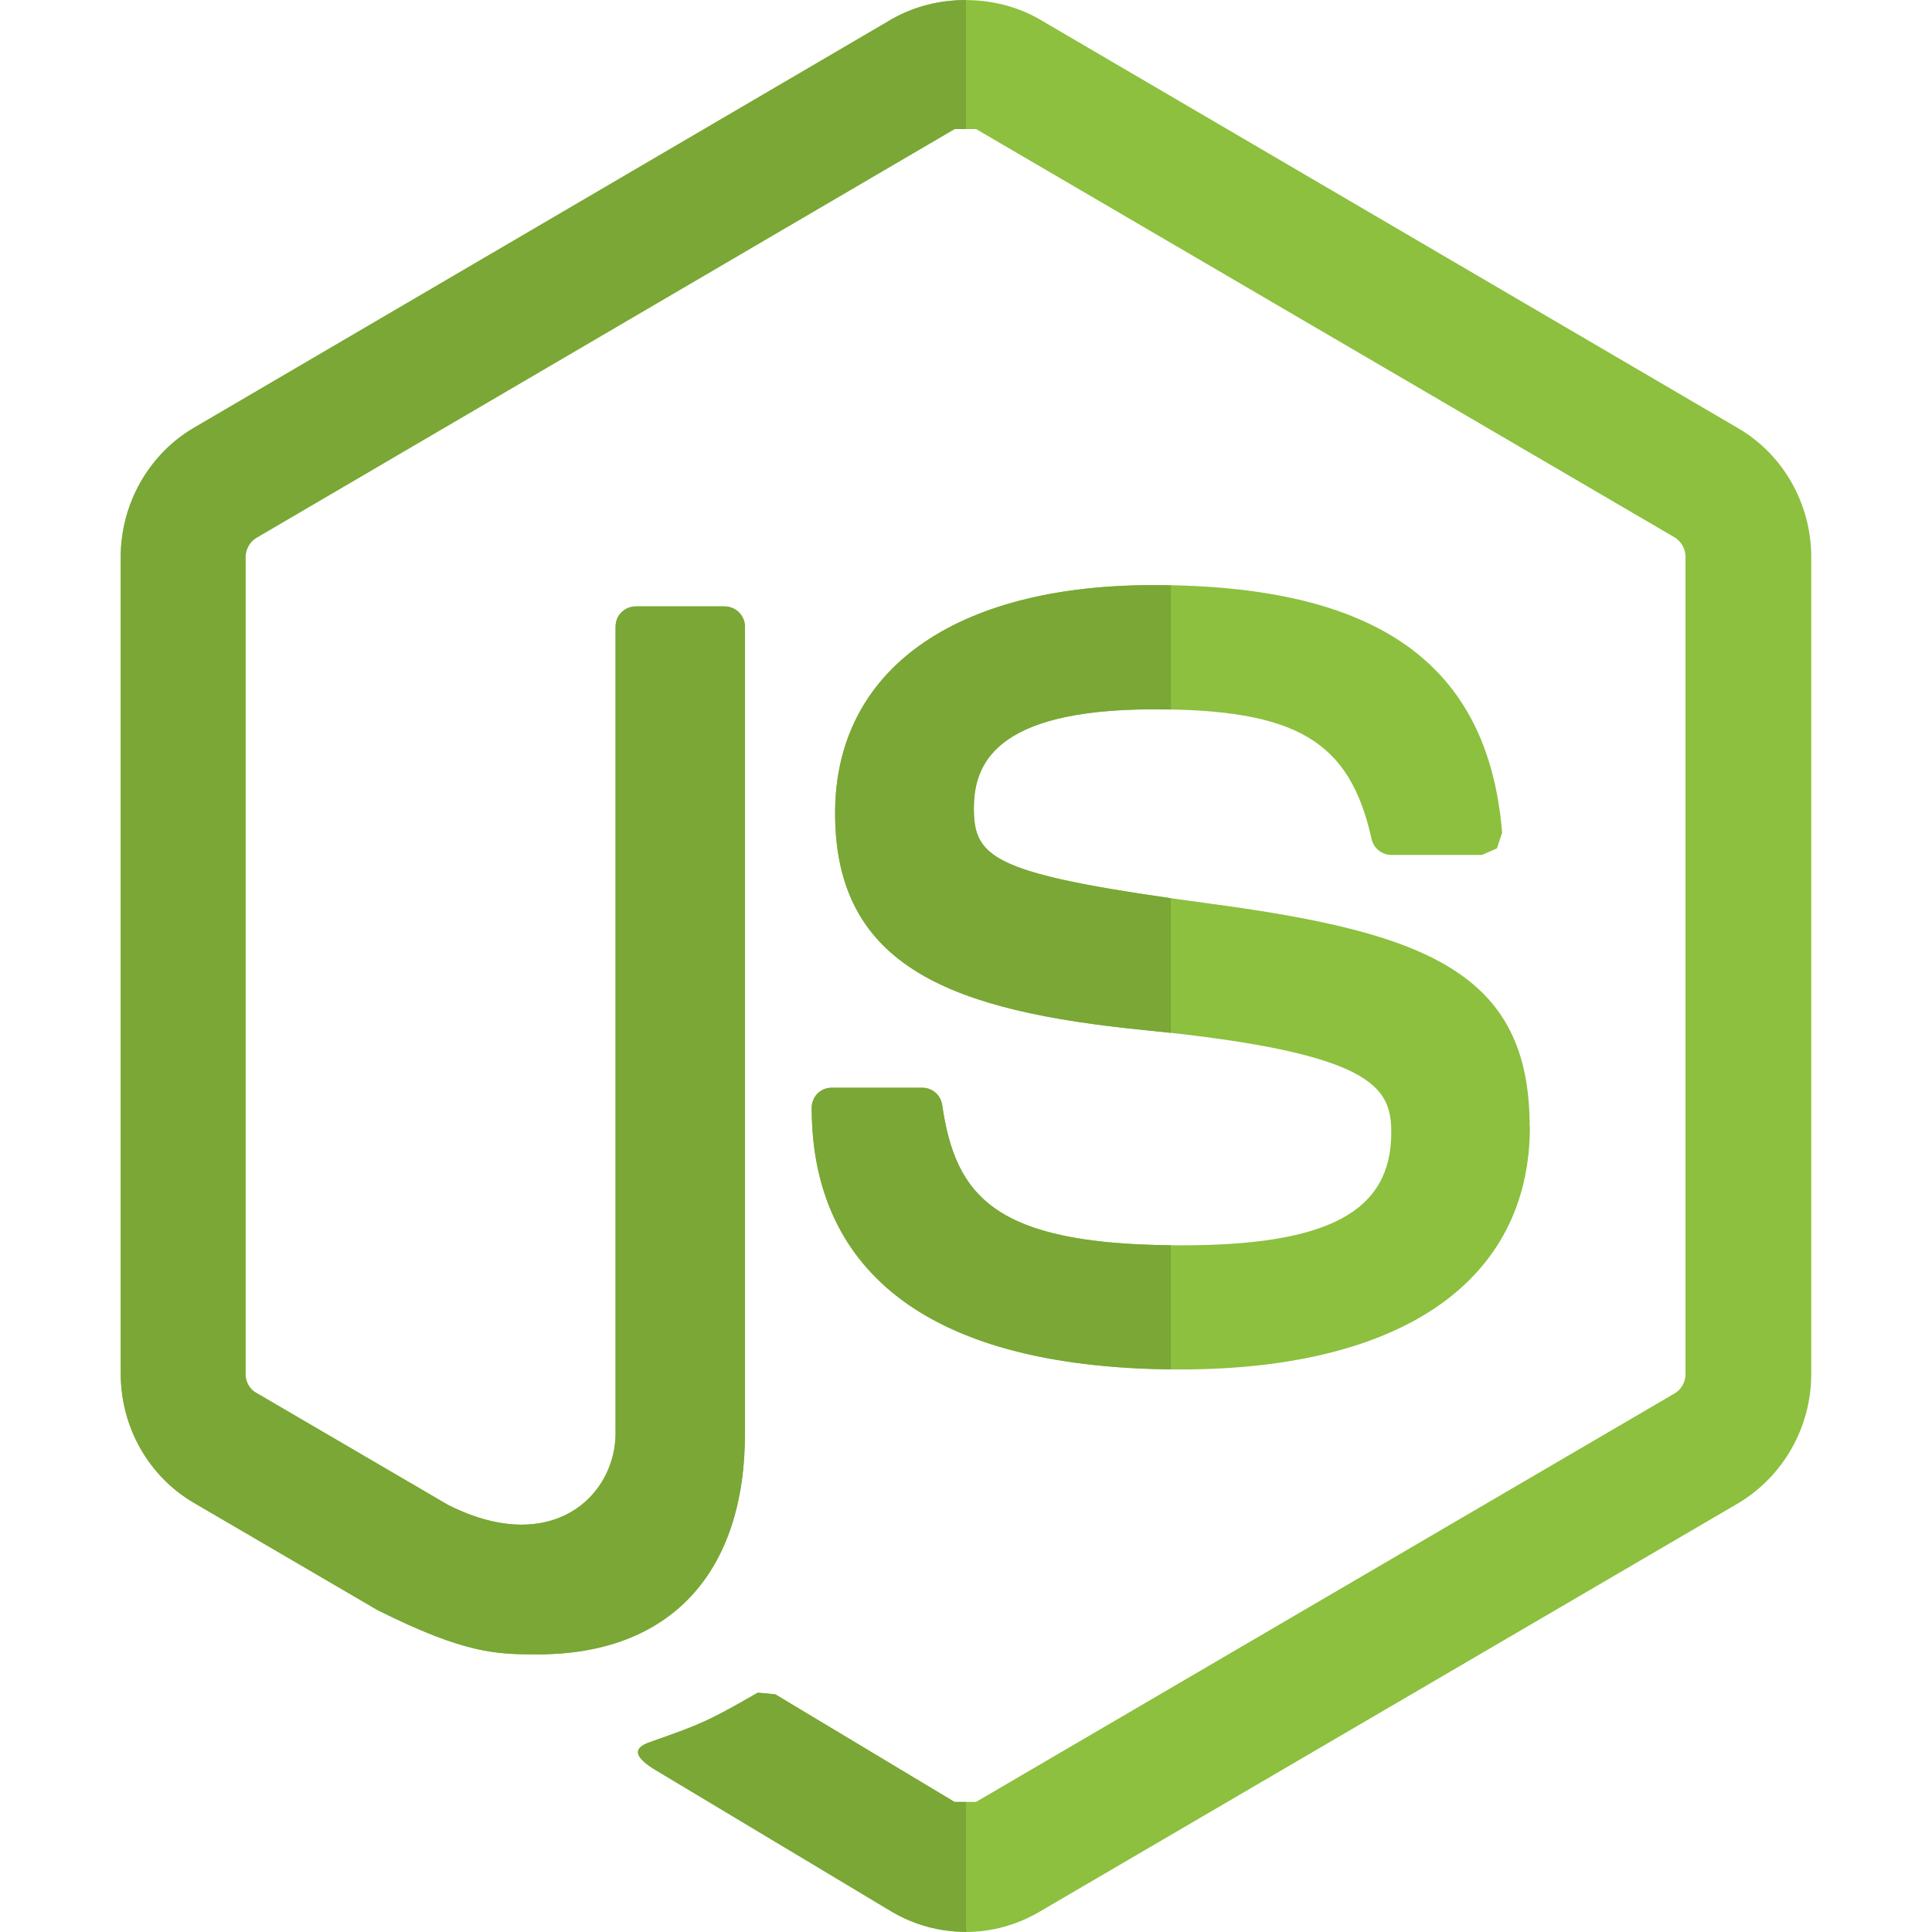
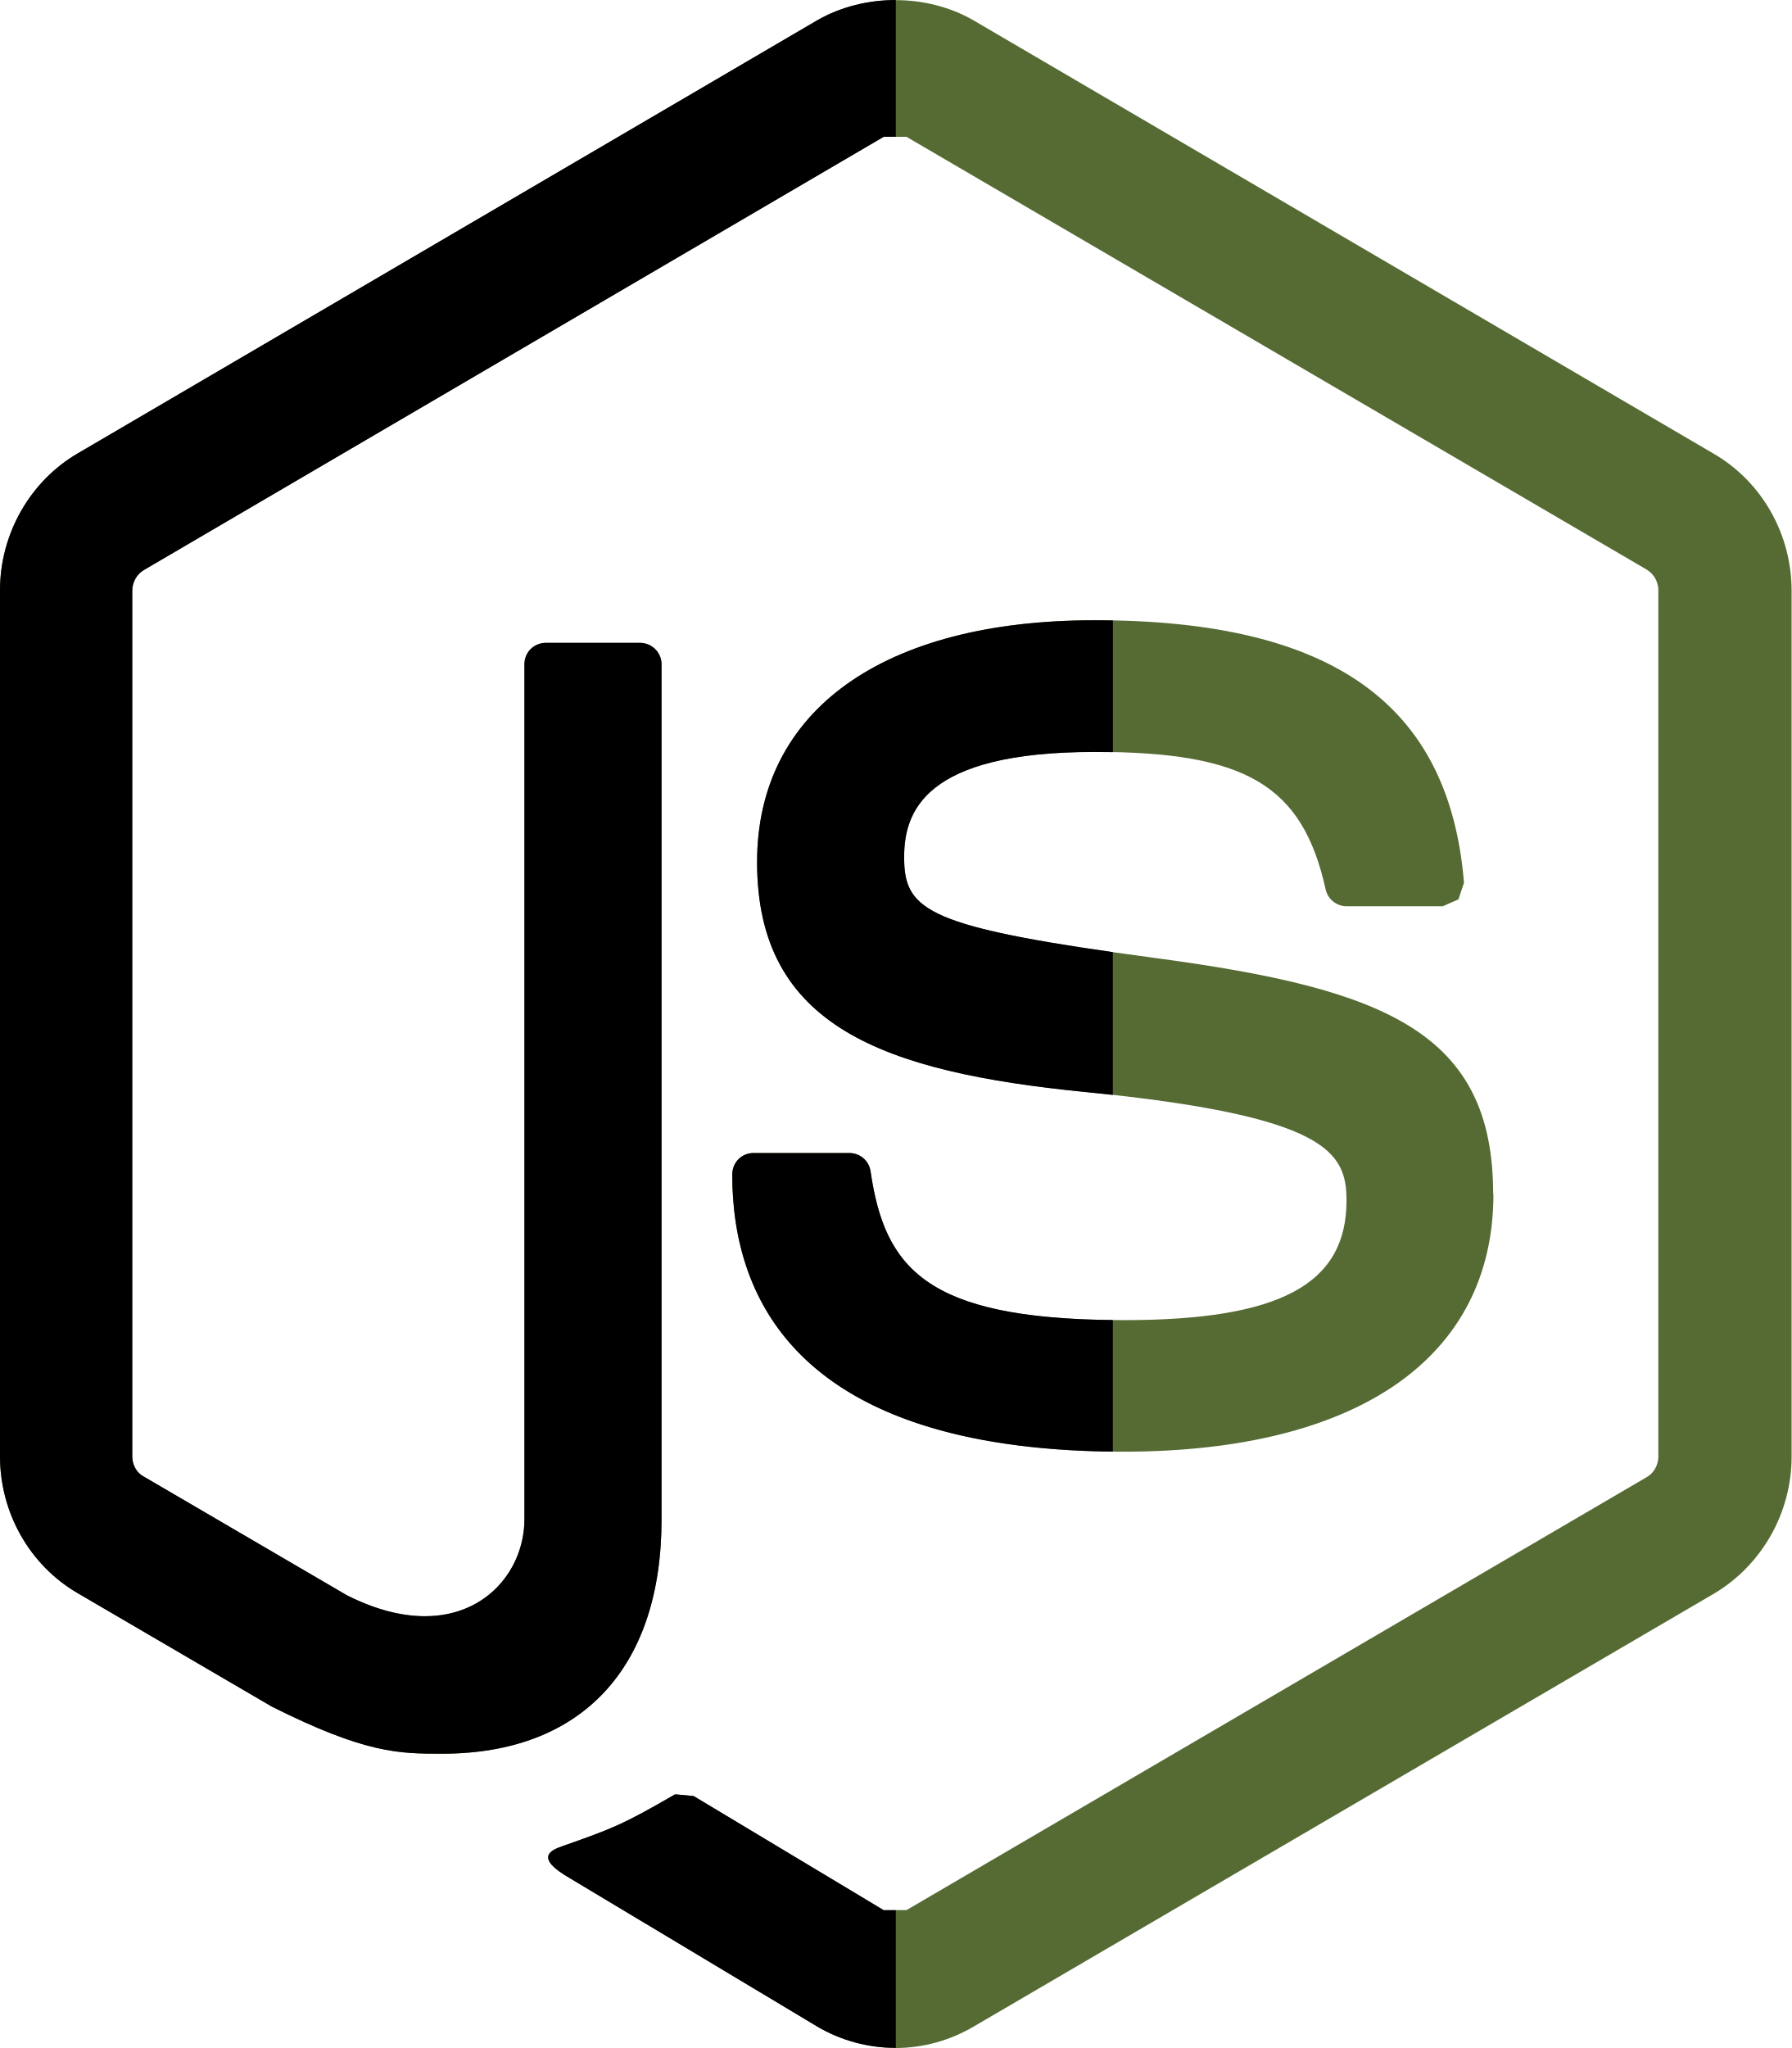
- <svg xmlns="http://www.w3.org/2000/svg" enable-background="new 0 0 24 24" viewBox="0 0 24 24">
-   <path fill="#8CC03E" d="M9.413,21.027c-0.615,0.356-0.732,0.4-1.311,0.604c-0.14,0.048-0.352,0.133,0.081,0.381l2.899,1.738c0.276,0.163,0.597,0.248,0.911,0.248L11.995,24c0.32,0,0.634-0.086,0.912-0.248l8.682-5.076c0.563-0.334,0.911-0.948,0.911-1.606V6.922c0-0.662-0.347-1.276-0.911-1.604l-8.682-5.082c-0.546-0.313-1.274-0.313-1.824,0L2.411,5.313C1.848,5.642,1.5,6.26,1.5,6.917v10.149c0,0.662,0.347,1.276,0.911,1.604l2.275,1.329c1.101,0.552,1.495,0.552,1.997,0.552c1.631,0,2.571-1,2.571-2.743V7.785c0-0.143-0.117-0.252-0.254-0.252H7.901c-0.142,0-0.254,0.109-0.254,0.252v10.018c0,0.776-0.79,1.543-2.082,0.891l-2.379-1.39C3.103,17.262,3.05,17.166,3.05,17.07V6.922c0-0.098,0.053-0.194,0.136-0.242l8.672-5.077h0.267l8.677,5.072c0.084,0.052,0.136,0.142,0.136,0.242V17.07c0,0.095-0.051,0.19-0.131,0.237l-8.682,5.077h-0.267L9.63,21.047L9.413,21.027L9.413,21.027z" />
-   <path fill="#7AA736" d="M9.413,21.027c-0.615,0.356-0.732,0.4-1.311,0.604c-0.14,0.048-0.352,0.133,0.081,0.381l2.899,1.738c0.276,0.163,0.597,0.248,0.911,0.248L11.995,24c0.002,0,0.003,0,0.005,0v-1.615h-0.142L9.63,21.047L9.413,21.027L9.413,21.027z M11.997,0c-0.319,0-0.639,0.078-0.914,0.235L2.411,5.313C1.848,5.642,1.5,6.26,1.5,6.917v10.149c0,0.662,0.347,1.276,0.911,1.604l2.275,1.329c1.101,0.552,1.495,0.552,1.997,0.552c1.631,0,2.571-1,2.571-2.743V7.785c0-0.143-0.117-0.252-0.254-0.252H7.901c-0.142,0-0.254,0.109-0.254,0.252v10.018c0,0.571-0.427,1.137-1.167,1.137c-0.266,0-0.573-0.073-0.915-0.246l-2.379-1.39C3.103,17.262,3.05,17.166,3.05,17.07V6.922c0-0.098,0.053-0.194,0.136-0.242l8.672-5.077H12V0C11.999,0,11.998,0,11.997,0L11.997,0z" />
-   <path fill="#8CC03E" d="M14.674,15.47c-2.299,0-2.802-0.587-2.97-1.744c-0.019-0.124-0.123-0.214-0.249-0.214h-1.123c-0.142,0-0.249,0.113-0.249,0.252c0,1.482,0.795,3.248,4.597,3.248c2.744-0.006,4.325-1.105,4.325-3.02l-0.003,0.001c0-1.9-1.269-2.404-3.935-2.763c-2.698-0.361-2.97-0.547-2.97-1.186c0-0.528,0.231-1.233,2.229-1.233c1.781,0,2.44,0.391,2.712,1.609c0.023,0.115,0.128,0.2,0.245,0.2h1.128l0.184-0.081l0.065-0.195c-0.173-2.1-1.551-3.076-4.333-3.076c-2.476,0-3.953,1.058-3.953,2.834c0,1.924,1.471,2.457,3.845,2.694c2.844,0.282,3.064,0.706,3.064,1.273C17.283,15.051,16.503,15.47,14.674,15.47L14.674,15.47z" />
-   <path fill="#7AA736" d="M11.455,13.512h-1.123c-0.142,0-0.249,0.113-0.249,0.252c0,1.464,0.776,3.206,4.461,3.247v-1.542c-2.188-0.022-2.675-0.609-2.84-1.744C11.685,13.601,11.581,13.512,11.455,13.512L11.455,13.512z M14.327,7.269c-2.476,0-3.953,1.058-3.953,2.834c0,1.924,1.471,2.457,3.845,2.694c0.112,0.011,0.221,0.022,0.325,0.034v-1.673c-2.211-0.317-2.446-0.519-2.446-1.113c0-0.528,0.231-1.233,2.229-1.233c0.075,0,0.147,0.001,0.218,0.002V7.271C14.473,7.269,14.4,7.269,14.327,7.269L14.327,7.269z" />
+ <svg xmlns="http://www.w3.org/2000/svg" viewBox="206.087 150.291 21 24">
+   <path d="M9.413,21.027c-0.615,0.356-0.732,0.4-1.311,0.604c-0.14,0.048-0.352,0.133,0.081,0.381l2.899,1.738c0.276,0.163,0.597,0.248,0.911,0.248L11.995,24c0.32,0,0.634-0.086,0.912-0.248l8.682-5.076c0.563-0.334,0.911-0.948,0.911-1.606V6.922c0-0.662-0.347-1.276-0.911-1.604l-8.682-5.082c-0.546-0.313-1.274-0.313-1.824,0L2.411,5.313C1.848,5.642,1.5,6.26,1.5,6.917v10.149c0,0.662,0.347,1.276,0.911,1.604l2.275,1.329c1.101,0.552,1.495,0.552,1.997,0.552c1.631,0,2.571-1,2.571-2.743V7.785c0-0.143-0.117-0.252-0.254-0.252H7.901c-0.142,0-0.254,0.109-0.254,0.252v10.018c0,0.776-0.79,1.543-2.082,0.891l-2.379-1.39C3.103,17.262,3.05,17.166,3.05,17.07V6.922c0-0.098,0.053-0.194,0.136-0.242l8.672-5.077h0.267l8.677,5.072c0.084,0.052,0.136,0.142,0.136,0.242V17.07c0,0.095-0.051,0.19-0.131,0.237l-8.682,5.077h-0.267L9.63,21.047L9.413,21.027L9.413,21.027z" transform="matrix(1, 0, 0, 1, 204.5871, 150.2912)" style="fill: rgb(85, 107, 51);" />
+   <path d="M9.413,21.027c-0.615,0.356-0.732,0.4-1.311,0.604c-0.14,0.048-0.352,0.133,0.081,0.381l2.899,1.738c0.276,0.163,0.597,0.248,0.911,0.248L11.995,24c0.002,0,0.003,0,0.005,0v-1.615h-0.142L9.63,21.047L9.413,21.027L9.413,21.027z M11.997,0c-0.319,0-0.639,0.078-0.914,0.235L2.411,5.313C1.848,5.642,1.5,6.26,1.5,6.917v10.149c0,0.662,0.347,1.276,0.911,1.604l2.275,1.329c1.101,0.552,1.495,0.552,1.997,0.552c1.631,0,2.571-1,2.571-2.743V7.785c0-0.143-0.117-0.252-0.254-0.252H7.901c-0.142,0-0.254,0.109-0.254,0.252v10.018c0,0.571-0.427,1.137-1.167,1.137c-0.266,0-0.573-0.073-0.915-0.246l-2.379-1.39C3.103,17.262,3.05,17.166,3.05,17.07V6.922c0-0.098,0.053-0.194,0.136-0.242l8.672-5.077H12V0C11.999,0,11.998,0,11.997,0L11.997,0z" transform="matrix(1, 0, 0, 1, 204.5871, 150.2912)" style="" />
+   <path d="M14.674,15.47c-2.299,0-2.802-0.587-2.97-1.744c-0.019-0.124-0.123-0.214-0.249-0.214h-1.123c-0.142,0-0.249,0.113-0.249,0.252c0,1.482,0.795,3.248,4.597,3.248c2.744-0.006,4.325-1.105,4.325-3.02l-0.003,0.001c0-1.9-1.269-2.404-3.935-2.763c-2.698-0.361-2.97-0.547-2.97-1.186c0-0.528,0.231-1.233,2.229-1.233c1.781,0,2.44,0.391,2.712,1.609c0.023,0.115,0.128,0.2,0.245,0.2h1.128l0.184-0.081l0.065-0.195c-0.173-2.1-1.551-3.076-4.333-3.076c-2.476,0-3.953,1.058-3.953,2.834c0,1.924,1.471,2.457,3.845,2.694c2.844,0.282,3.064,0.706,3.064,1.273C17.283,15.051,16.503,15.47,14.674,15.47L14.674,15.47z" transform="matrix(1, 0, 0, 1, 204.5871, 150.2912)" style="stroke: rgb(0, 0, 0); stroke-width: 0px; fill: rgb(85, 107, 51);" />
+   <path d="M11.455,13.512h-1.123c-0.142,0-0.249,0.113-0.249,0.252c0,1.464,0.776,3.206,4.461,3.247v-1.542c-2.188-0.022-2.675-0.609-2.84-1.744C11.685,13.601,11.581,13.512,11.455,13.512L11.455,13.512z M14.327,7.269c-2.476,0-3.953,1.058-3.953,2.834c0,1.924,1.471,2.457,3.845,2.694c0.112,0.011,0.221,0.022,0.325,0.034v-1.673c-2.211-0.317-2.446-0.519-2.446-1.113c0-0.528,0.231-1.233,2.229-1.233c0.075,0,0.147,0.001,0.218,0.002V7.271C14.473,7.269,14.4,7.269,14.327,7.269L14.327,7.269z" transform="matrix(1, 0, 0, 1, 204.5871, 150.2912)" style="" />
</svg>
